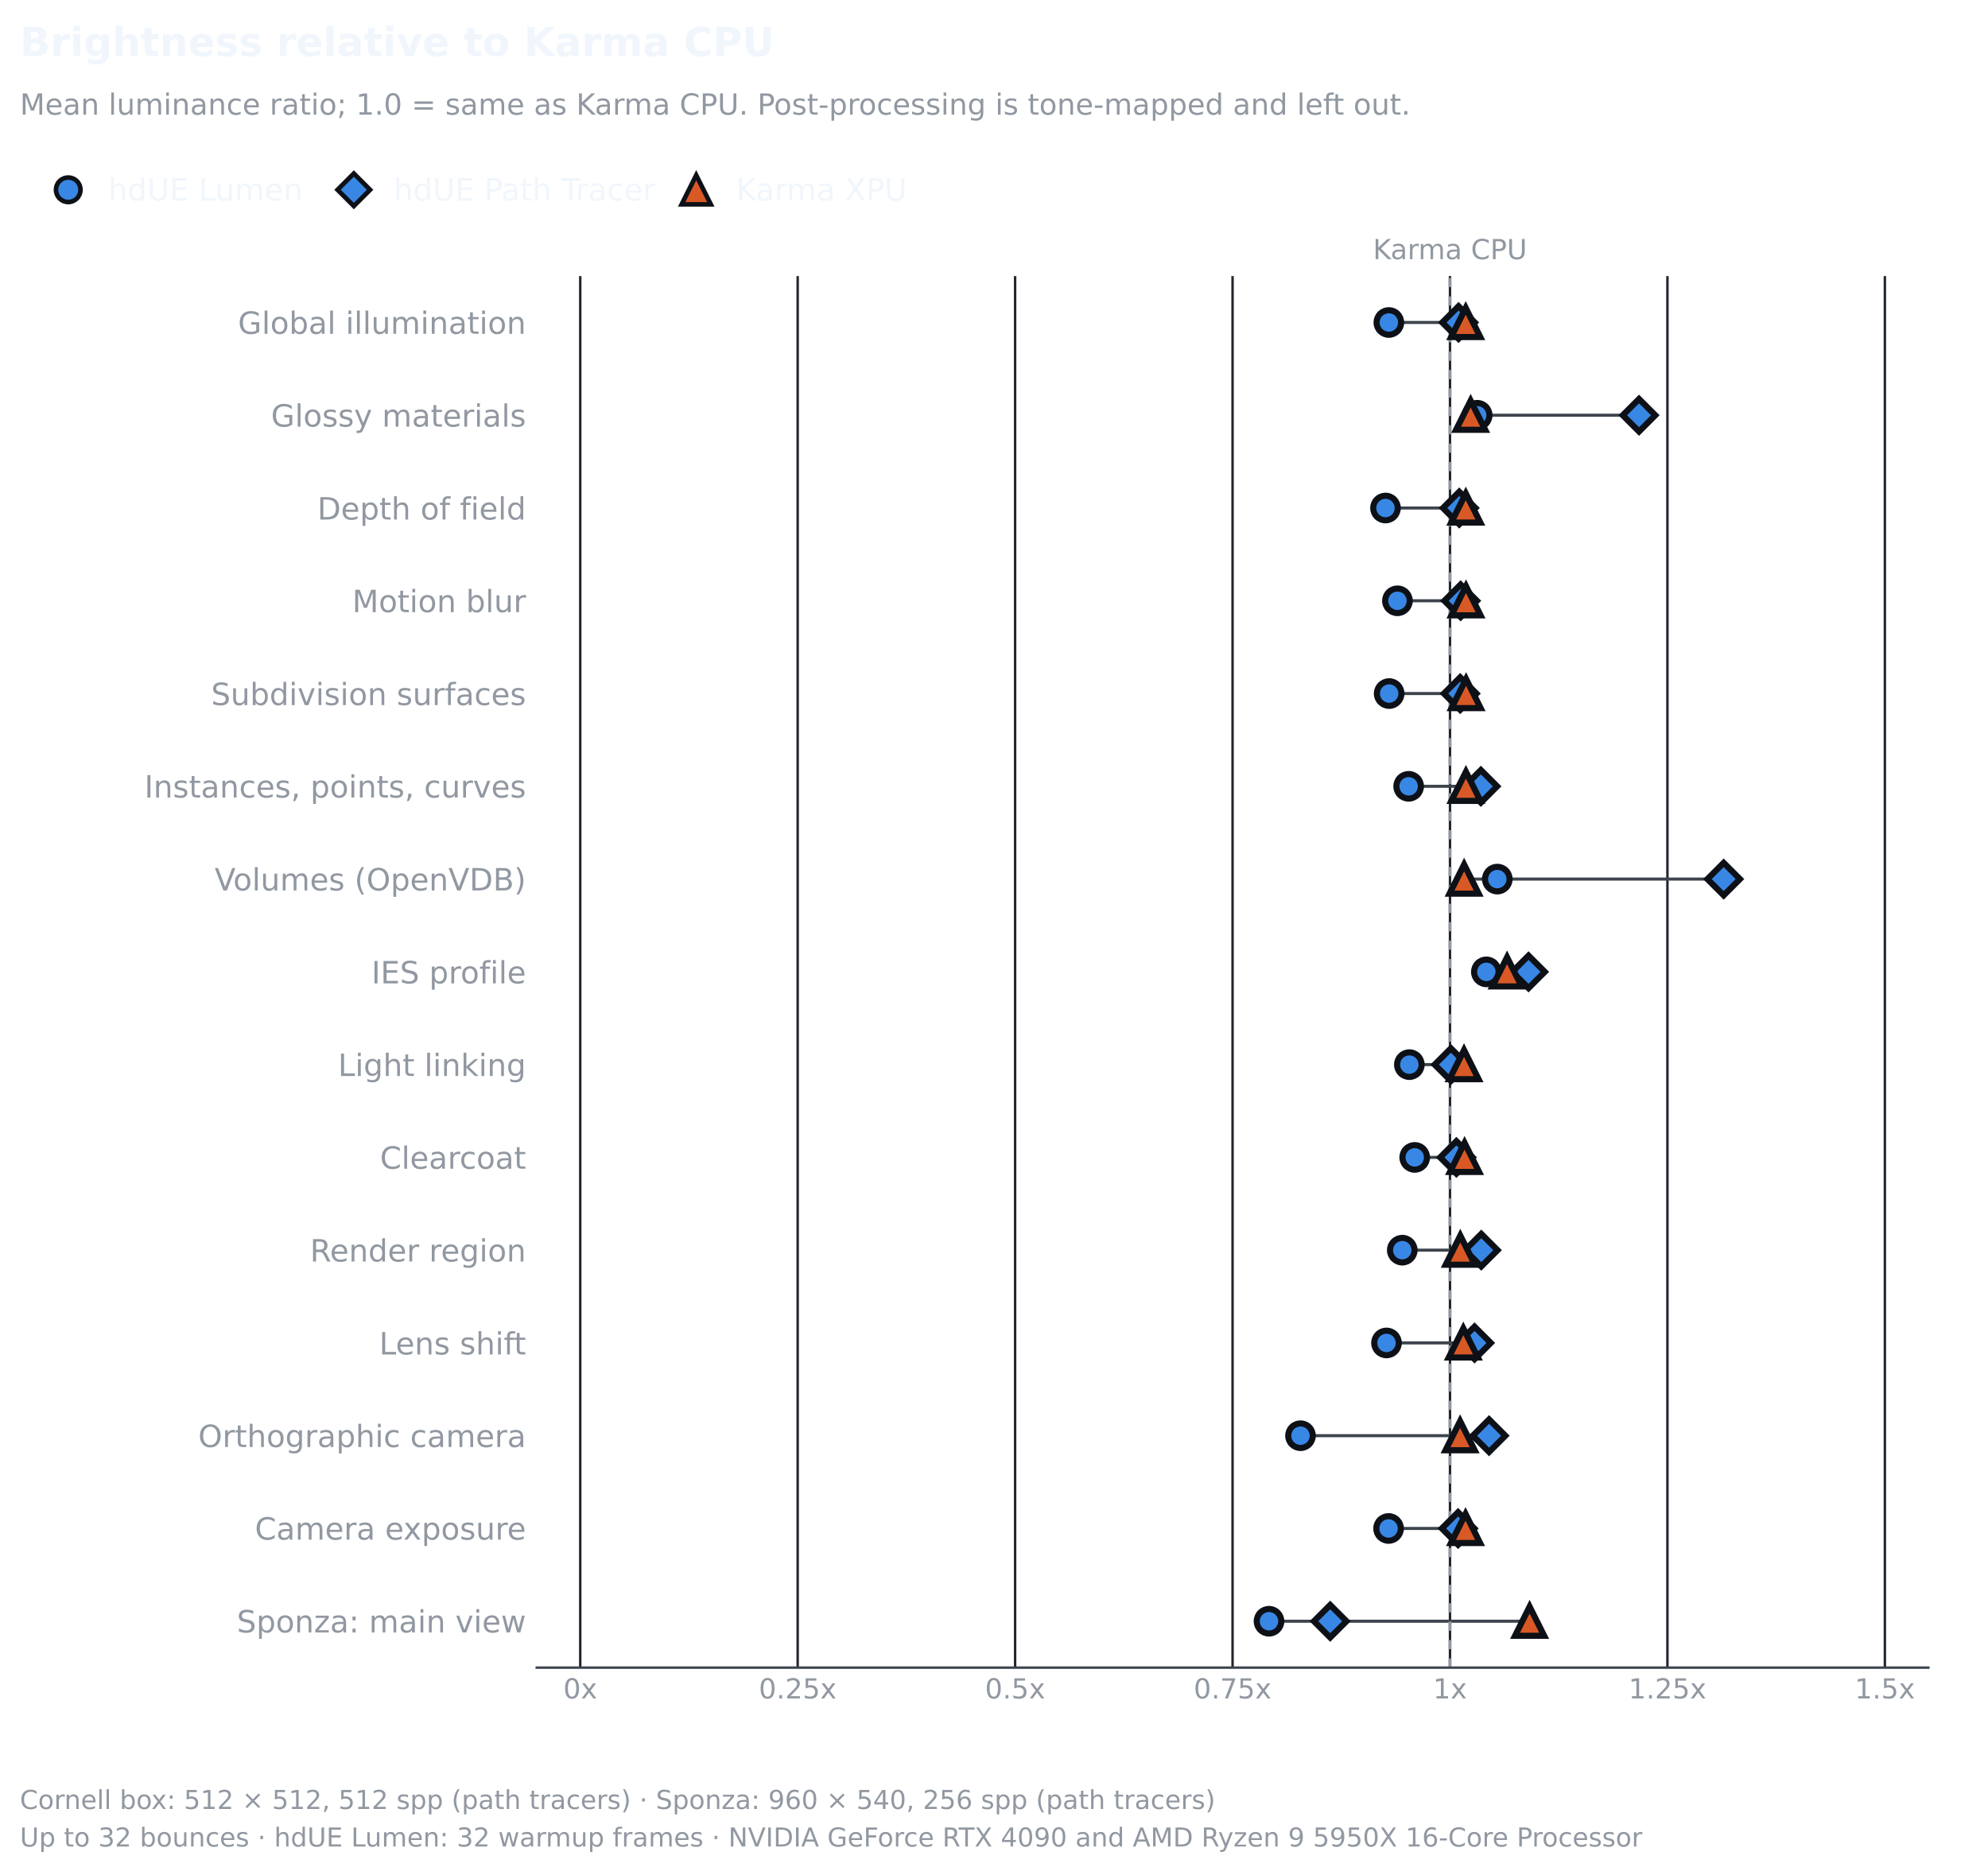
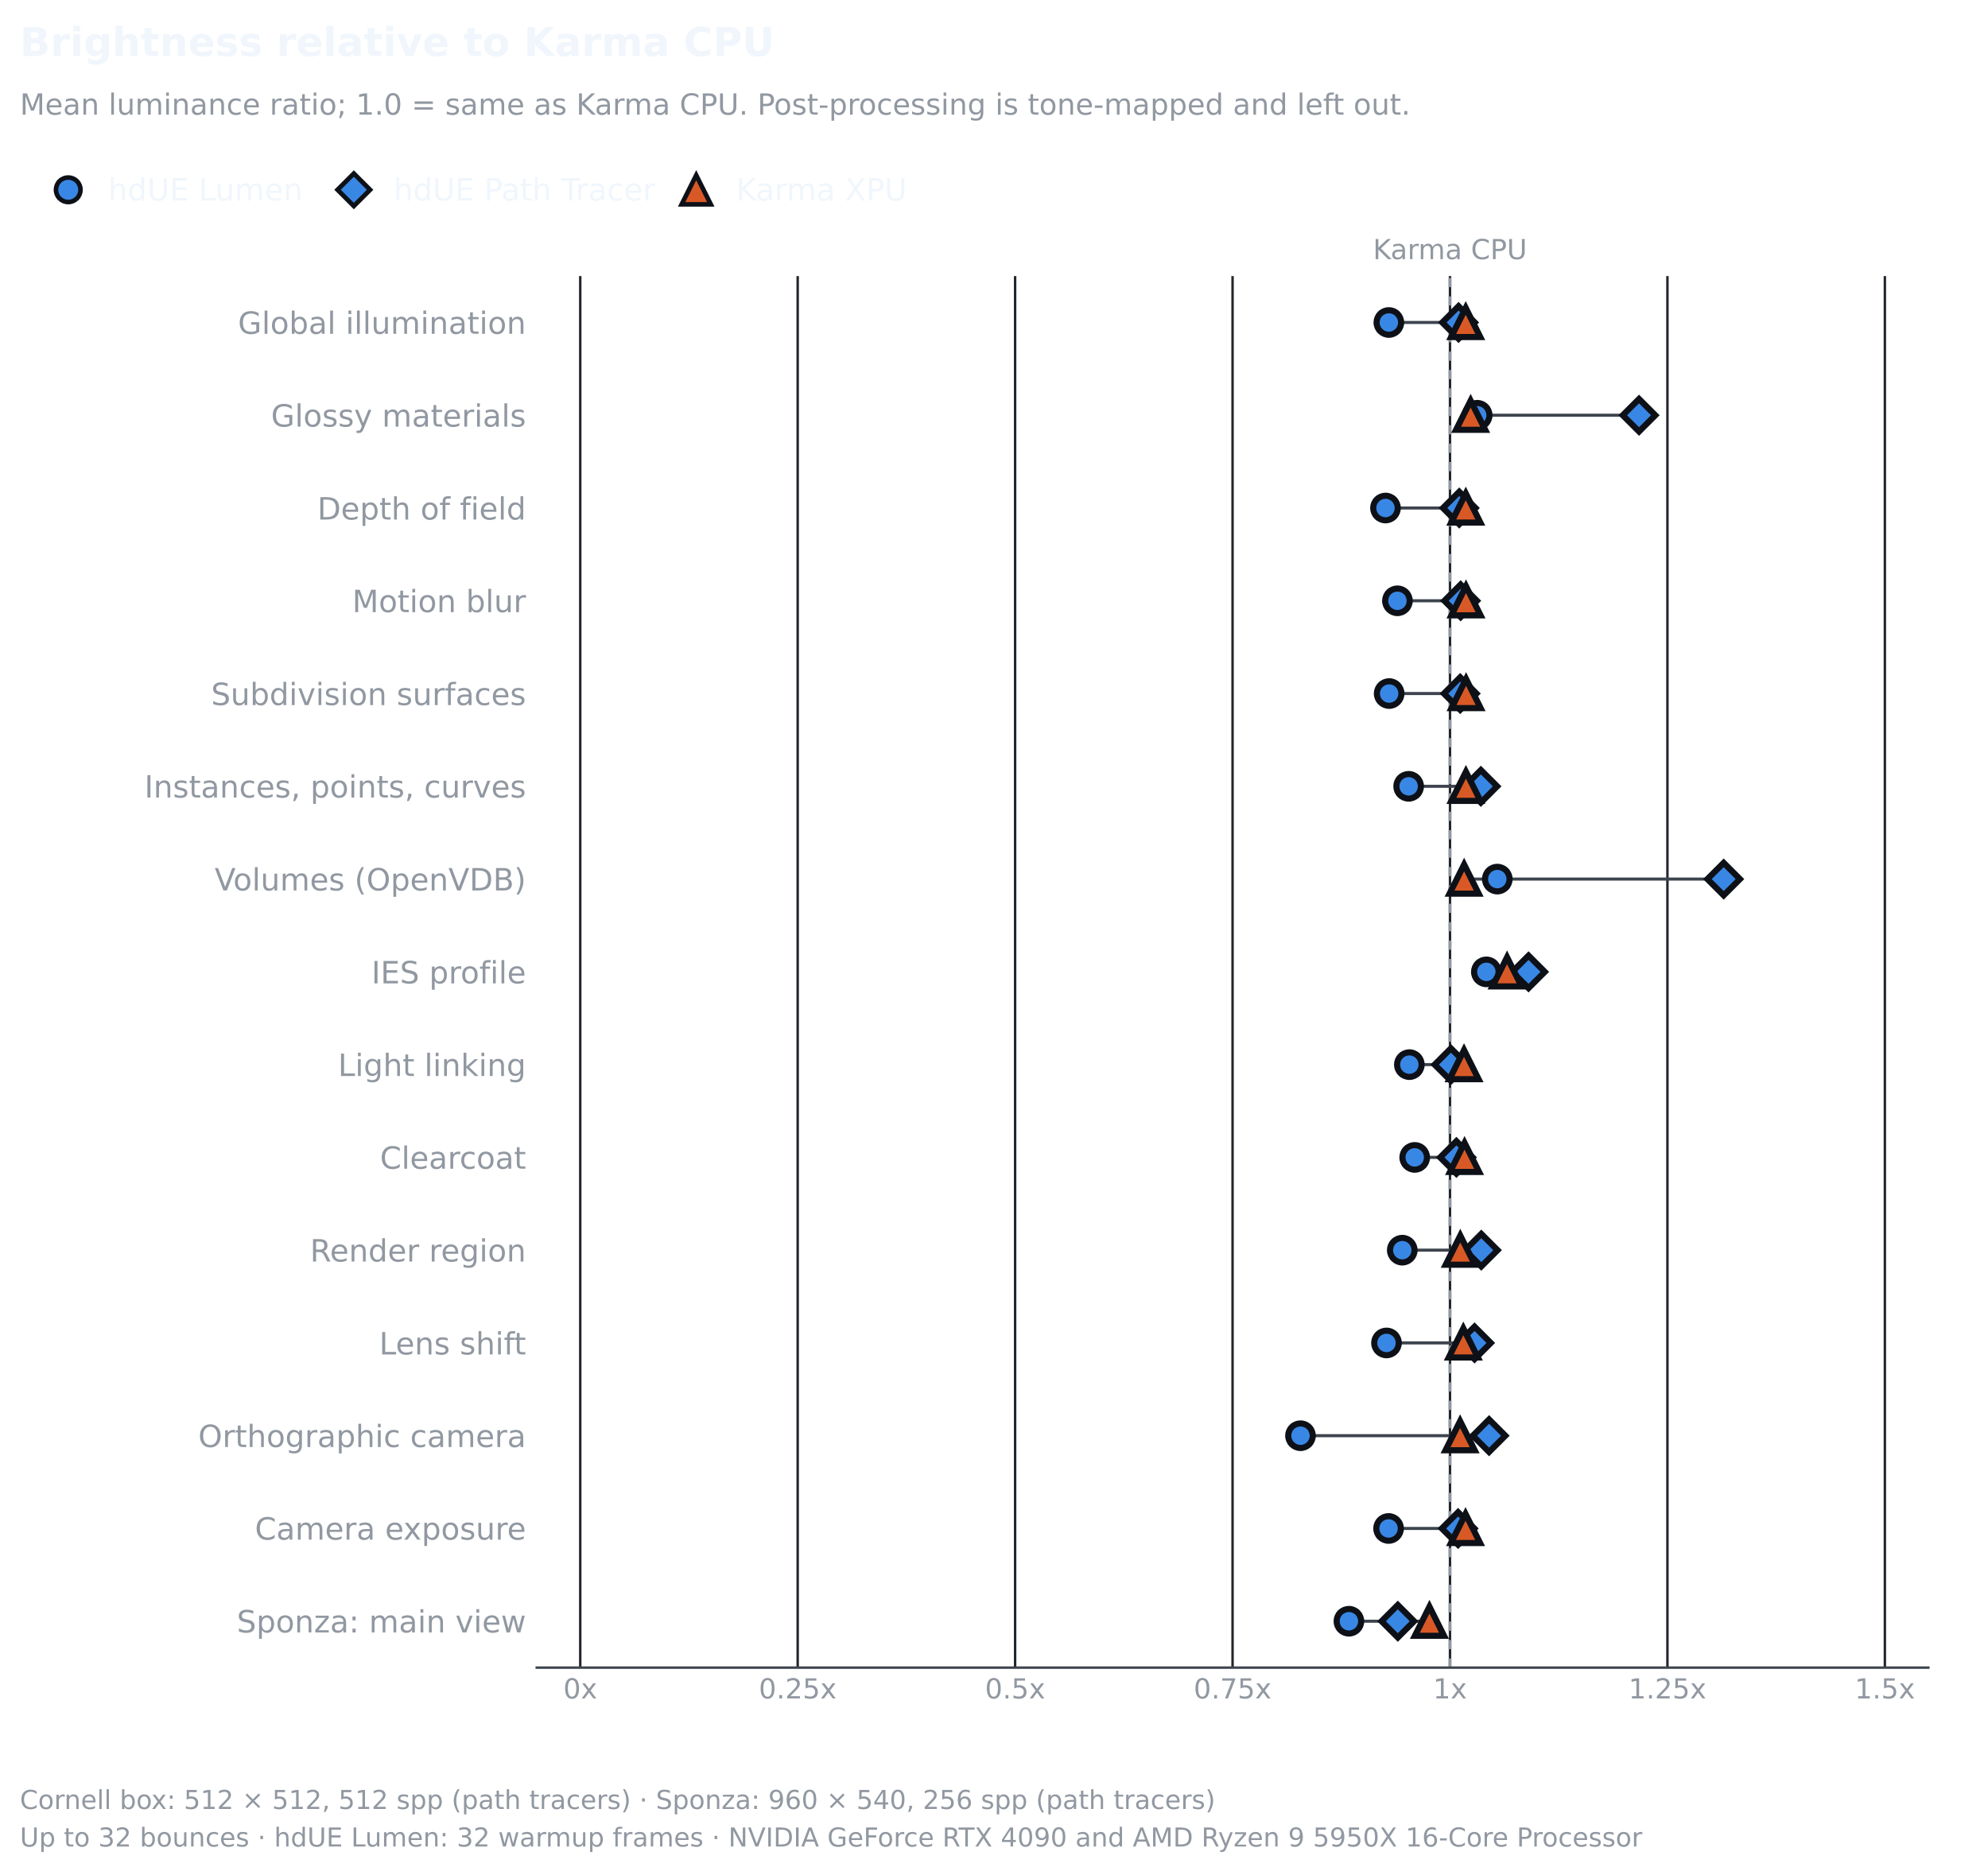
<svg xmlns="http://www.w3.org/2000/svg" xmlns:xlink="http://www.w3.org/1999/xlink" width="648pt" height="609.84pt" viewBox="0 0 648 609.84" version="1.1">
  <defs>
    <style type="text/css">*{stroke-linejoin: round; stroke-linecap: butt}</style>
  </defs>
  <g id="figure_1">
    <g id="patch_1">
      <path d="M 0 609.84  L 648 609.84  L 648 0  L 0 0  L 0 609.84  z " style="fill: none; opacity: 0" />
    </g>
    <g id="axes_1">
      <g id="patch_2">
        <path d="M 174.96 543.6  L 628.56 543.6  L 628.56 90  L 174.96 90  L 174.96 543.6  z " style="fill: none" />
      </g>
      <g id="matplotlib.axis_1">
        <g id="xtick_1">
          <g id="line2d_1">
-             <path d="M 189.135 543.6  L 189.135 90  " clip-path="url(#p8d4dd7ebe2)" style="fill: none; stroke: #21262d; stroke-width: 0.8; stroke-linecap: square" />
+             <path d="M 189.135 543.6  L 189.135 90  " clip-path="url(#p8a2801bea0)" style="fill: none; stroke: #21262d; stroke-width: 0.8; stroke-linecap: square" />
          </g>
          <g id="line2d_2" />
          <g id="text_1">
            <text style="font-size: 9px; font-family: 'Segoe UI', 'DejaVu Sans'; text-anchor: middle; fill: #9198a1" x="189.135" y="553.652" transform="rotate(-0 189.135 553.6522)">0x</text>
          </g>
        </g>
        <g id="xtick_2">
          <g id="line2d_3">
-             <path d="M 260.01 543.6  L 260.01 90  " clip-path="url(#p8d4dd7ebe2)" style="fill: none; stroke: #21262d; stroke-width: 0.8; stroke-linecap: square" />
+             <path d="M 260.01 543.6  L 260.01 90  " clip-path="url(#p8a2801bea0)" style="fill: none; stroke: #21262d; stroke-width: 0.8; stroke-linecap: square" />
          </g>
          <g id="line2d_4" />
          <g id="text_2">
            <text style="font-size: 9px; font-family: 'Segoe UI', 'DejaVu Sans'; text-anchor: middle; fill: #9198a1" x="260.01" y="553.652" transform="rotate(-0 260.01 553.6522)">0.25x</text>
          </g>
        </g>
        <g id="xtick_3">
          <g id="line2d_5">
-             <path d="M 330.885 543.6  L 330.885 90  " clip-path="url(#p8d4dd7ebe2)" style="fill: none; stroke: #21262d; stroke-width: 0.8; stroke-linecap: square" />
+             <path d="M 330.885 543.6  L 330.885 90  " clip-path="url(#p8a2801bea0)" style="fill: none; stroke: #21262d; stroke-width: 0.8; stroke-linecap: square" />
          </g>
          <g id="line2d_6" />
          <g id="text_3">
            <text style="font-size: 9px; font-family: 'Segoe UI', 'DejaVu Sans'; text-anchor: middle; fill: #9198a1" x="330.885" y="553.652" transform="rotate(-0 330.885 553.6522)">0.5x</text>
          </g>
        </g>
        <g id="xtick_4">
          <g id="line2d_7">
-             <path d="M 401.76 543.6  L 401.76 90  " clip-path="url(#p8d4dd7ebe2)" style="fill: none; stroke: #21262d; stroke-width: 0.8; stroke-linecap: square" />
+             <path d="M 401.76 543.6  L 401.76 90  " clip-path="url(#p8a2801bea0)" style="fill: none; stroke: #21262d; stroke-width: 0.8; stroke-linecap: square" />
          </g>
          <g id="line2d_8" />
          <g id="text_4">
            <text style="font-size: 9px; font-family: 'Segoe UI', 'DejaVu Sans'; text-anchor: middle; fill: #9198a1" x="401.76" y="553.652" transform="rotate(-0 401.76 553.6522)">0.75x</text>
          </g>
        </g>
        <g id="xtick_5">
          <g id="line2d_9">
-             <path d="M 472.635 543.6  L 472.635 90  " clip-path="url(#p8d4dd7ebe2)" style="fill: none; stroke: #21262d; stroke-width: 0.8; stroke-linecap: square" />
+             <path d="M 472.635 543.6  L 472.635 90  " clip-path="url(#p8a2801bea0)" style="fill: none; stroke: #21262d; stroke-width: 0.8; stroke-linecap: square" />
          </g>
          <g id="line2d_10" />
          <g id="text_5">
            <text style="font-size: 9px; font-family: 'Segoe UI', 'DejaVu Sans'; text-anchor: middle; fill: #9198a1" x="472.635" y="553.652" transform="rotate(-0 472.635 553.6522)">1x</text>
          </g>
        </g>
        <g id="xtick_6">
          <g id="line2d_11">
-             <path d="M 543.51 543.6  L 543.51 90  " clip-path="url(#p8d4dd7ebe2)" style="fill: none; stroke: #21262d; stroke-width: 0.8; stroke-linecap: square" />
+             <path d="M 543.51 543.6  L 543.51 90  " clip-path="url(#p8a2801bea0)" style="fill: none; stroke: #21262d; stroke-width: 0.8; stroke-linecap: square" />
          </g>
          <g id="line2d_12" />
          <g id="text_6">
            <text style="font-size: 9px; font-family: 'Segoe UI', 'DejaVu Sans'; text-anchor: middle; fill: #9198a1" x="543.51" y="553.652" transform="rotate(-0 543.51 553.6522)">1.25x</text>
          </g>
        </g>
        <g id="xtick_7">
          <g id="line2d_13">
-             <path d="M 614.385 543.6  L 614.385 90  " clip-path="url(#p8d4dd7ebe2)" style="fill: none; stroke: #21262d; stroke-width: 0.8; stroke-linecap: square" />
+             <path d="M 614.385 543.6  L 614.385 90  " clip-path="url(#p8a2801bea0)" style="fill: none; stroke: #21262d; stroke-width: 0.8; stroke-linecap: square" />
          </g>
          <g id="line2d_14" />
          <g id="text_7">
            <text style="font-size: 9px; font-family: 'Segoe UI', 'DejaVu Sans'; text-anchor: middle; fill: #9198a1" x="614.385" y="553.652" transform="rotate(-0 614.385 553.6522)">1.5x</text>
          </g>
        </g>
      </g>
      <g id="matplotlib.axis_2">
        <g id="ytick_1">
          <g id="line2d_15" />
          <g id="text_8">
            <text style="font-size: 10px; font-family: 'Segoe UI', 'DejaVu Sans'; text-anchor: end; fill: #9198a1" x="171.46" y="108.822" transform="rotate(-0 171.46 108.8216)">Global illumination</text>
          </g>
        </g>
        <g id="ytick_2">
          <g id="line2d_16" />
          <g id="text_9">
            <text style="font-size: 10px; font-family: 'Segoe UI', 'DejaVu Sans'; text-anchor: end; fill: #9198a1" x="171.46" y="139.062" transform="rotate(-0 171.46 139.0616)">Glossy materials</text>
          </g>
        </g>
        <g id="ytick_3">
          <g id="line2d_17" />
          <g id="text_10">
            <text style="font-size: 10px; font-family: 'Segoe UI', 'DejaVu Sans'; text-anchor: end; fill: #9198a1" x="171.46" y="169.355" transform="rotate(-0 171.46 169.3547)">Depth of field</text>
          </g>
        </g>
        <g id="ytick_4">
          <g id="line2d_18" />
          <g id="text_11">
            <text style="font-size: 10px; font-family: 'Segoe UI', 'DejaVu Sans'; text-anchor: end; fill: #9198a1" x="171.46" y="199.542" transform="rotate(-0 171.46 199.5416)">Motion blur</text>
          </g>
        </g>
        <g id="ytick_5">
          <g id="line2d_19" />
          <g id="text_12">
            <text style="font-size: 10px; font-family: 'Segoe UI', 'DejaVu Sans'; text-anchor: end; fill: #9198a1" x="171.46" y="229.835" transform="rotate(-0 171.46 229.8347)">Subdivision surfaces</text>
          </g>
        </g>
        <g id="ytick_6">
          <g id="line2d_20" />
          <g id="text_13">
            <text style="font-size: 10px; font-family: 'Segoe UI', 'DejaVu Sans'; text-anchor: end; fill: #9198a1" x="171.46" y="259.975" transform="rotate(-0 171.46 259.9747)">Instances, points, curves</text>
          </g>
        </g>
        <g id="ytick_7">
          <g id="line2d_21" />
          <g id="text_14">
            <text style="font-size: 10px; font-family: 'Segoe UI', 'DejaVu Sans'; text-anchor: end; fill: #9198a1" x="171.46" y="290.262" transform="rotate(-0 171.46 290.2616)">Volumes (OpenVDB)</text>
          </g>
        </g>
        <g id="ytick_8">
          <g id="line2d_22" />
          <g id="text_15">
            <text style="font-size: 10px; font-family: 'Segoe UI', 'DejaVu Sans'; text-anchor: end; fill: #9198a1" x="171.46" y="320.555" transform="rotate(-0 171.46 320.5547)">IES profile</text>
          </g>
        </g>
        <g id="ytick_9">
          <g id="line2d_23" />
          <g id="text_16">
            <text style="font-size: 10px; font-family: 'Segoe UI', 'DejaVu Sans'; text-anchor: end; fill: #9198a1" x="171.46" y="350.742" transform="rotate(-0 171.46 350.7416)">Light linking</text>
          </g>
        </g>
        <g id="ytick_10">
          <g id="line2d_24" />
          <g id="text_17">
            <text style="font-size: 10px; font-family: 'Segoe UI', 'DejaVu Sans'; text-anchor: end; fill: #9198a1" x="171.46" y="380.982" transform="rotate(-0 171.46 380.9816)">Clearcoat</text>
          </g>
        </g>
        <g id="ytick_11">
          <g id="line2d_25" />
          <g id="text_18">
            <text style="font-size: 10px; font-family: 'Segoe UI', 'DejaVu Sans'; text-anchor: end; fill: #9198a1" x="171.46" y="411.222" transform="rotate(-0 171.46 411.2216)">Render region</text>
          </g>
        </g>
        <g id="ytick_12">
          <g id="line2d_26" />
          <g id="text_19">
            <text style="font-size: 10px; font-family: 'Segoe UI', 'DejaVu Sans'; text-anchor: end; fill: #9198a1" x="171.46" y="441.515" transform="rotate(-0 171.46 441.5147)">Lens shift</text>
          </g>
        </g>
        <g id="ytick_13">
          <g id="line2d_27" />
          <g id="text_20">
            <text style="font-size: 10px; font-family: 'Segoe UI', 'DejaVu Sans'; text-anchor: end; fill: #9198a1" x="171.46" y="471.702" transform="rotate(-0 171.46 471.7016)">Orthographic camera</text>
          </g>
        </g>
        <g id="ytick_14">
          <g id="line2d_28" />
          <g id="text_21">
            <text style="font-size: 10px; font-family: 'Segoe UI', 'DejaVu Sans'; text-anchor: end; fill: #9198a1" x="171.46" y="501.88" transform="rotate(-0 171.46 501.8801)">Camera exposure</text>
          </g>
        </g>
        <g id="ytick_15">
          <g id="line2d_29" />
          <g id="text_22">
            <text style="font-size: 10px; font-family: 'Segoe UI', 'DejaVu Sans'; text-anchor: end; fill: #9198a1" x="171.46" y="532.135" transform="rotate(-0 171.46 532.1347)">Sponza: main view</text>
          </g>
        </g>
      </g>
      <g id="line2d_30">
-         <path d="M 452.704 105.12  L 477.759 105.12  " clip-path="url(#p8d4dd7ebe2)" style="fill: none; stroke: #3d444d; stroke-linecap: square" />
+         <path d="M 452.704 105.12  L 477.759 105.12  " clip-path="url(#p8a2801bea0)" style="fill: none; stroke: #3d444d; stroke-linecap: square" />
      </g>
      <g id="line2d_31">
-         <path d="M 479.362 135.36  L 534.248 135.36  " clip-path="url(#p8d4dd7ebe2)" style="fill: none; stroke: #3d444d; stroke-linecap: square" />
+         <path d="M 479.362 135.36  L 534.248 135.36  " clip-path="url(#p8a2801bea0)" style="fill: none; stroke: #3d444d; stroke-linecap: square" />
      </g>
      <g id="line2d_32">
-         <path d="M 451.607 165.6  L 477.783 165.6  " clip-path="url(#p8d4dd7ebe2)" style="fill: none; stroke: #3d444d; stroke-linecap: square" />
+         <path d="M 451.607 165.6  L 477.783 165.6  " clip-path="url(#p8a2801bea0)" style="fill: none; stroke: #3d444d; stroke-linecap: square" />
      </g>
      <g id="line2d_33">
-         <path d="M 455.499 195.84  L 477.847 195.84  " clip-path="url(#p8d4dd7ebe2)" style="fill: none; stroke: #3d444d; stroke-linecap: square" />
+         <path d="M 455.499 195.84  L 477.847 195.84  " clip-path="url(#p8a2801bea0)" style="fill: none; stroke: #3d444d; stroke-linecap: square" />
      </g>
      <g id="line2d_34">
-         <path d="M 452.802 226.08  L 477.873 226.08  " clip-path="url(#p8d4dd7ebe2)" style="fill: none; stroke: #3d444d; stroke-linecap: square" />
+         <path d="M 452.802 226.08  L 477.873 226.08  " clip-path="url(#p8a2801bea0)" style="fill: none; stroke: #3d444d; stroke-linecap: square" />
      </g>
      <g id="line2d_35">
-         <path d="M 459.153 256.32  L 482.698 256.32  " clip-path="url(#p8d4dd7ebe2)" style="fill: none; stroke: #3d444d; stroke-linecap: square" />
+         <path d="M 459.153 256.32  L 482.698 256.32  " clip-path="url(#p8a2801bea0)" style="fill: none; stroke: #3d444d; stroke-linecap: square" />
      </g>
      <g id="line2d_36">
-         <path d="M 477.238 286.56  L 561.839 286.56  " clip-path="url(#p8d4dd7ebe2)" style="fill: none; stroke: #3d444d; stroke-linecap: square" />
+         <path d="M 477.238 286.56  L 561.839 286.56  " clip-path="url(#p8a2801bea0)" style="fill: none; stroke: #3d444d; stroke-linecap: square" />
      </g>
      <g id="line2d_37">
-         <path d="M 484.484 316.8  L 498.233 316.8  " clip-path="url(#p8d4dd7ebe2)" style="fill: none; stroke: #3d444d; stroke-linecap: square" />
+         <path d="M 484.484 316.8  L 498.233 316.8  " clip-path="url(#p8a2801bea0)" style="fill: none; stroke: #3d444d; stroke-linecap: square" />
      </g>
      <g id="line2d_38">
-         <path d="M 459.382 347.04  L 477.207 347.04  " clip-path="url(#p8d4dd7ebe2)" style="fill: none; stroke: #3d444d; stroke-linecap: square" />
+         <path d="M 459.382 347.04  L 477.207 347.04  " clip-path="url(#p8a2801bea0)" style="fill: none; stroke: #3d444d; stroke-linecap: square" />
      </g>
      <g id="line2d_39">
-         <path d="M 461.131 377.28  L 477.378 377.28  " clip-path="url(#p8d4dd7ebe2)" style="fill: none; stroke: #3d444d; stroke-linecap: square" />
+         <path d="M 461.131 377.28  L 477.378 377.28  " clip-path="url(#p8a2801bea0)" style="fill: none; stroke: #3d444d; stroke-linecap: square" />
      </g>
      <g id="line2d_40">
-         <path d="M 457.079 407.52  L 482.833 407.52  " clip-path="url(#p8d4dd7ebe2)" style="fill: none; stroke: #3d444d; stroke-linecap: square" />
+         <path d="M 457.079 407.52  L 482.833 407.52  " clip-path="url(#p8a2801bea0)" style="fill: none; stroke: #3d444d; stroke-linecap: square" />
      </g>
      <g id="line2d_41">
-         <path d="M 451.933 437.76  L 480.629 437.76  " clip-path="url(#p8d4dd7ebe2)" style="fill: none; stroke: #3d444d; stroke-linecap: square" />
+         <path d="M 451.933 437.76  L 480.629 437.76  " clip-path="url(#p8a2801bea0)" style="fill: none; stroke: #3d444d; stroke-linecap: square" />
      </g>
      <g id="line2d_42">
-         <path d="M 423.902 468  L 485.372 468  " clip-path="url(#p8d4dd7ebe2)" style="fill: none; stroke: #3d444d; stroke-linecap: square" />
+         <path d="M 423.902 468  L 485.372 468  " clip-path="url(#p8a2801bea0)" style="fill: none; stroke: #3d444d; stroke-linecap: square" />
      </g>
      <g id="line2d_43">
-         <path d="M 452.61 498.24  L 477.702 498.24  " clip-path="url(#p8d4dd7ebe2)" style="fill: none; stroke: #3d444d; stroke-linecap: square" />
+         <path d="M 452.61 498.24  L 477.702 498.24  " clip-path="url(#p8a2801bea0)" style="fill: none; stroke: #3d444d; stroke-linecap: square" />
      </g>
      <g id="line2d_44">
-         <path d="M 413.634 528.48  L 498.584 528.48  " clip-path="url(#p8d4dd7ebe2)" style="fill: none; stroke: #3d444d; stroke-linecap: square" />
+         <path d="M 439.684 528.48  L 465.937 528.48  " clip-path="url(#p8a2801bea0)" style="fill: none; stroke: #3d444d; stroke-linecap: square" />
      </g>
      <g id="line2d_45">
-         <path d="M 472.635 543.6  L 472.635 90  " clip-path="url(#p8d4dd7ebe2)" style="fill: none; stroke-dasharray: 3,3; stroke-dashoffset: 0; stroke: #9198a1" />
+         <path d="M 472.635 543.6  L 472.635 90  " clip-path="url(#p8a2801bea0)" style="fill: none; stroke-dasharray: 3,3; stroke-dashoffset: 0; stroke: #9198a1" />
      </g>
      <g id="patch_3">
        <path d="M 174.96 543.6  L 628.56 543.6  " style="fill: none; stroke: #3d444d; stroke-width: 0.8; stroke-linejoin: miter; stroke-linecap: square" />
      </g>
      <g id="text_23">
        <text style="font-size: 9px; font-family: 'Segoe UI', 'DejaVu Sans'; text-anchor: middle; fill: #9198a1" x="472.635" y="84.477" transform="rotate(-0 472.635 84.47716)">Karma CPU</text>
      </g>
      <g id="line2d_46">
        <defs>
-           <path id="mf8594d8f35" d="M 0 4  C 1.061 4 2.078 3.579 2.828 2.828  C 3.579 2.078 4 1.061 4 0  C 4 -1.061 3.579 -2.078 2.828 -2.828  C 2.078 -3.579 1.061 -4 0 -4  C -1.061 -4 -2.078 -3.579 -2.828 -2.828  C -3.579 -2.078 -4 -1.061 -4 0  C -4 1.061 -3.579 2.078 -2.828 2.828  C -2.078 3.579 -1.061 4 0 4  z " style="stroke: #0d1117; stroke-width: 2" />
+           <path id="m6b495558dd" d="M 0 4  C 1.061 4 2.078 3.579 2.828 2.828  C 3.579 2.078 4 1.061 4 0  C 4 -1.061 3.579 -2.078 2.828 -2.828  C 2.078 -3.579 1.061 -4 0 -4  C -1.061 -4 -2.078 -3.579 -2.828 -2.828  C -3.579 -2.078 -4 -1.061 -4 0  C -4 1.061 -3.579 2.078 -2.828 2.828  C -2.078 3.579 -1.061 4 0 4  z " style="stroke: #0d1117; stroke-width: 2" />
        </defs>
-         <g clip-path="url(#p8d4dd7ebe2)">
-           <use xlink:href="#mf8594d8f35" x="452.704" y="105.12" style="fill: #3987e5; stroke: #0d1117; stroke-width: 2" />
+         <g clip-path="url(#p8a2801bea0)">
+           <use xlink:href="#m6b495558dd" x="452.704" y="105.12" style="fill: #3987e5; stroke: #0d1117; stroke-width: 2" />
        </g>
      </g>
      <g id="line2d_47">
        <defs>
-           <path id="me2f8eddabb" d="M 0 5.303  L 5.303 0  L 0 -5.303  L -5.303 0  z " style="stroke: #0d1117; stroke-width: 2; stroke-linejoin: miter" />
+           <path id="m66918522cd" d="M 0 5.303  L 5.303 0  L 0 -5.303  L -5.303 0  z " style="stroke: #0d1117; stroke-width: 2; stroke-linejoin: miter" />
        </defs>
-         <g clip-path="url(#p8d4dd7ebe2)">
-           <use xlink:href="#me2f8eddabb" x="475.421" y="105.12" style="fill: #3987e5; stroke: #0d1117; stroke-width: 2; stroke-linejoin: miter" />
+         <g clip-path="url(#p8a2801bea0)">
+           <use xlink:href="#m66918522cd" x="475.421" y="105.12" style="fill: #3987e5; stroke: #0d1117; stroke-width: 2; stroke-linejoin: miter" />
        </g>
      </g>
      <g id="line2d_48">
        <defs>
-           <path id="mbfb8975447" d="M 0 -4.75  L -4.75 4.75  L 4.75 4.75  z " style="stroke: #0d1117; stroke-width: 2; stroke-linejoin: miter" />
+           <path id="m544e2bcb84" d="M 0 -4.75  L -4.75 4.75  L 4.75 4.75  z " style="stroke: #0d1117; stroke-width: 2; stroke-linejoin: miter" />
        </defs>
-         <g clip-path="url(#p8d4dd7ebe2)">
-           <use xlink:href="#mbfb8975447" x="477.759" y="105.12" style="fill: #d95926; stroke: #0d1117; stroke-width: 2; stroke-linejoin: miter" />
+         <g clip-path="url(#p8a2801bea0)">
+           <use xlink:href="#m544e2bcb84" x="477.759" y="105.12" style="fill: #d95926; stroke: #0d1117; stroke-width: 2; stroke-linejoin: miter" />
        </g>
      </g>
      <g id="line2d_49">
-         <g clip-path="url(#p8d4dd7ebe2)">
-           <use xlink:href="#mf8594d8f35" x="481.496" y="135.36" style="fill: #3987e5; stroke: #0d1117; stroke-width: 2" />
+         <g clip-path="url(#p8a2801bea0)">
+           <use xlink:href="#m6b495558dd" x="481.496" y="135.36" style="fill: #3987e5; stroke: #0d1117; stroke-width: 2" />
        </g>
      </g>
      <g id="line2d_50">
-         <g clip-path="url(#p8d4dd7ebe2)">
-           <use xlink:href="#me2f8eddabb" x="534.248" y="135.36" style="fill: #3987e5; stroke: #0d1117; stroke-width: 2; stroke-linejoin: miter" />
+         <g clip-path="url(#p8a2801bea0)">
+           <use xlink:href="#m66918522cd" x="534.248" y="135.36" style="fill: #3987e5; stroke: #0d1117; stroke-width: 2; stroke-linejoin: miter" />
        </g>
      </g>
      <g id="line2d_51">
-         <g clip-path="url(#p8d4dd7ebe2)">
-           <use xlink:href="#mbfb8975447" x="479.362" y="135.36" style="fill: #d95926; stroke: #0d1117; stroke-width: 2; stroke-linejoin: miter" />
+         <g clip-path="url(#p8a2801bea0)">
+           <use xlink:href="#m544e2bcb84" x="479.362" y="135.36" style="fill: #d95926; stroke: #0d1117; stroke-width: 2; stroke-linejoin: miter" />
        </g>
      </g>
      <g id="line2d_52">
-         <g clip-path="url(#p8d4dd7ebe2)">
-           <use xlink:href="#mf8594d8f35" x="451.607" y="165.6" style="fill: #3987e5; stroke: #0d1117; stroke-width: 2" />
+         <g clip-path="url(#p8a2801bea0)">
+           <use xlink:href="#m6b495558dd" x="451.607" y="165.6" style="fill: #3987e5; stroke: #0d1117; stroke-width: 2" />
        </g>
      </g>
      <g id="line2d_53">
-         <g clip-path="url(#p8d4dd7ebe2)">
-           <use xlink:href="#me2f8eddabb" x="475.645" y="165.6" style="fill: #3987e5; stroke: #0d1117; stroke-width: 2; stroke-linejoin: miter" />
+         <g clip-path="url(#p8a2801bea0)">
+           <use xlink:href="#m66918522cd" x="475.645" y="165.6" style="fill: #3987e5; stroke: #0d1117; stroke-width: 2; stroke-linejoin: miter" />
        </g>
      </g>
      <g id="line2d_54">
-         <g clip-path="url(#p8d4dd7ebe2)">
-           <use xlink:href="#mbfb8975447" x="477.783" y="165.6" style="fill: #d95926; stroke: #0d1117; stroke-width: 2; stroke-linejoin: miter" />
+         <g clip-path="url(#p8a2801bea0)">
+           <use xlink:href="#m544e2bcb84" x="477.783" y="165.6" style="fill: #d95926; stroke: #0d1117; stroke-width: 2; stroke-linejoin: miter" />
        </g>
      </g>
      <g id="line2d_55">
-         <g clip-path="url(#p8d4dd7ebe2)">
-           <use xlink:href="#mf8594d8f35" x="455.499" y="195.84" style="fill: #3987e5; stroke: #0d1117; stroke-width: 2" />
+         <g clip-path="url(#p8a2801bea0)">
+           <use xlink:href="#m6b495558dd" x="455.499" y="195.84" style="fill: #3987e5; stroke: #0d1117; stroke-width: 2" />
        </g>
      </g>
      <g id="line2d_56">
-         <g clip-path="url(#p8d4dd7ebe2)">
-           <use xlink:href="#me2f8eddabb" x="476.104" y="195.84" style="fill: #3987e5; stroke: #0d1117; stroke-width: 2; stroke-linejoin: miter" />
+         <g clip-path="url(#p8a2801bea0)">
+           <use xlink:href="#m66918522cd" x="476.104" y="195.84" style="fill: #3987e5; stroke: #0d1117; stroke-width: 2; stroke-linejoin: miter" />
        </g>
      </g>
      <g id="line2d_57">
-         <g clip-path="url(#p8d4dd7ebe2)">
-           <use xlink:href="#mbfb8975447" x="477.847" y="195.84" style="fill: #d95926; stroke: #0d1117; stroke-width: 2; stroke-linejoin: miter" />
+         <g clip-path="url(#p8a2801bea0)">
+           <use xlink:href="#m544e2bcb84" x="477.847" y="195.84" style="fill: #d95926; stroke: #0d1117; stroke-width: 2; stroke-linejoin: miter" />
        </g>
      </g>
      <g id="line2d_58">
-         <g clip-path="url(#p8d4dd7ebe2)">
-           <use xlink:href="#mf8594d8f35" x="452.802" y="226.08" style="fill: #3987e5; stroke: #0d1117; stroke-width: 2" />
+         <g clip-path="url(#p8a2801bea0)">
+           <use xlink:href="#m6b495558dd" x="452.802" y="226.08" style="fill: #3987e5; stroke: #0d1117; stroke-width: 2" />
        </g>
      </g>
      <g id="line2d_59">
-         <g clip-path="url(#p8d4dd7ebe2)">
-           <use xlink:href="#me2f8eddabb" x="475.957" y="226.08" style="fill: #3987e5; stroke: #0d1117; stroke-width: 2; stroke-linejoin: miter" />
+         <g clip-path="url(#p8a2801bea0)">
+           <use xlink:href="#m66918522cd" x="475.957" y="226.08" style="fill: #3987e5; stroke: #0d1117; stroke-width: 2; stroke-linejoin: miter" />
        </g>
      </g>
      <g id="line2d_60">
-         <g clip-path="url(#p8d4dd7ebe2)">
-           <use xlink:href="#mbfb8975447" x="477.873" y="226.08" style="fill: #d95926; stroke: #0d1117; stroke-width: 2; stroke-linejoin: miter" />
+         <g clip-path="url(#p8a2801bea0)">
+           <use xlink:href="#m544e2bcb84" x="477.873" y="226.08" style="fill: #d95926; stroke: #0d1117; stroke-width: 2; stroke-linejoin: miter" />
        </g>
      </g>
      <g id="line2d_61">
-         <g clip-path="url(#p8d4dd7ebe2)">
-           <use xlink:href="#mf8594d8f35" x="459.153" y="256.32" style="fill: #3987e5; stroke: #0d1117; stroke-width: 2" />
+         <g clip-path="url(#p8a2801bea0)">
+           <use xlink:href="#m6b495558dd" x="459.153" y="256.32" style="fill: #3987e5; stroke: #0d1117; stroke-width: 2" />
        </g>
      </g>
      <g id="line2d_62">
-         <g clip-path="url(#p8d4dd7ebe2)">
-           <use xlink:href="#me2f8eddabb" x="482.698" y="256.32" style="fill: #3987e5; stroke: #0d1117; stroke-width: 2; stroke-linejoin: miter" />
+         <g clip-path="url(#p8a2801bea0)">
+           <use xlink:href="#m66918522cd" x="482.698" y="256.32" style="fill: #3987e5; stroke: #0d1117; stroke-width: 2; stroke-linejoin: miter" />
        </g>
      </g>
      <g id="line2d_63">
-         <g clip-path="url(#p8d4dd7ebe2)">
-           <use xlink:href="#mbfb8975447" x="477.823" y="256.32" style="fill: #d95926; stroke: #0d1117; stroke-width: 2; stroke-linejoin: miter" />
+         <g clip-path="url(#p8a2801bea0)">
+           <use xlink:href="#m544e2bcb84" x="477.823" y="256.32" style="fill: #d95926; stroke: #0d1117; stroke-width: 2; stroke-linejoin: miter" />
        </g>
      </g>
      <g id="line2d_64">
-         <g clip-path="url(#p8d4dd7ebe2)">
-           <use xlink:href="#mf8594d8f35" x="488.05" y="286.56" style="fill: #3987e5; stroke: #0d1117; stroke-width: 2" />
+         <g clip-path="url(#p8a2801bea0)">
+           <use xlink:href="#m6b495558dd" x="488.05" y="286.56" style="fill: #3987e5; stroke: #0d1117; stroke-width: 2" />
        </g>
      </g>
      <g id="line2d_65">
-         <g clip-path="url(#p8d4dd7ebe2)">
-           <use xlink:href="#me2f8eddabb" x="561.839" y="286.56" style="fill: #3987e5; stroke: #0d1117; stroke-width: 2; stroke-linejoin: miter" />
+         <g clip-path="url(#p8a2801bea0)">
+           <use xlink:href="#m66918522cd" x="561.839" y="286.56" style="fill: #3987e5; stroke: #0d1117; stroke-width: 2; stroke-linejoin: miter" />
        </g>
      </g>
      <g id="line2d_66">
-         <g clip-path="url(#p8d4dd7ebe2)">
-           <use xlink:href="#mbfb8975447" x="477.238" y="286.56" style="fill: #d95926; stroke: #0d1117; stroke-width: 2; stroke-linejoin: miter" />
+         <g clip-path="url(#p8a2801bea0)">
+           <use xlink:href="#m544e2bcb84" x="477.238" y="286.56" style="fill: #d95926; stroke: #0d1117; stroke-width: 2; stroke-linejoin: miter" />
        </g>
      </g>
      <g id="line2d_67">
-         <g clip-path="url(#p8d4dd7ebe2)">
-           <use xlink:href="#mf8594d8f35" x="484.484" y="316.8" style="fill: #3987e5; stroke: #0d1117; stroke-width: 2" />
+         <g clip-path="url(#p8a2801bea0)">
+           <use xlink:href="#m6b495558dd" x="484.484" y="316.8" style="fill: #3987e5; stroke: #0d1117; stroke-width: 2" />
        </g>
      </g>
      <g id="line2d_68">
-         <g clip-path="url(#p8d4dd7ebe2)">
-           <use xlink:href="#me2f8eddabb" x="498.233" y="316.8" style="fill: #3987e5; stroke: #0d1117; stroke-width: 2; stroke-linejoin: miter" />
+         <g clip-path="url(#p8a2801bea0)">
+           <use xlink:href="#m66918522cd" x="498.233" y="316.8" style="fill: #3987e5; stroke: #0d1117; stroke-width: 2; stroke-linejoin: miter" />
        </g>
      </g>
      <g id="line2d_69">
-         <g clip-path="url(#p8d4dd7ebe2)">
-           <use xlink:href="#mbfb8975447" x="491.234" y="316.8" style="fill: #d95926; stroke: #0d1117; stroke-width: 2; stroke-linejoin: miter" />
+         <g clip-path="url(#p8a2801bea0)">
+           <use xlink:href="#m544e2bcb84" x="491.234" y="316.8" style="fill: #d95926; stroke: #0d1117; stroke-width: 2; stroke-linejoin: miter" />
        </g>
      </g>
      <g id="line2d_70">
-         <g clip-path="url(#p8d4dd7ebe2)">
-           <use xlink:href="#mf8594d8f35" x="459.382" y="347.04" style="fill: #3987e5; stroke: #0d1117; stroke-width: 2" />
+         <g clip-path="url(#p8a2801bea0)">
+           <use xlink:href="#m6b495558dd" x="459.382" y="347.04" style="fill: #3987e5; stroke: #0d1117; stroke-width: 2" />
        </g>
      </g>
      <g id="line2d_71">
-         <g clip-path="url(#p8d4dd7ebe2)">
-           <use xlink:href="#me2f8eddabb" x="472.933" y="347.04" style="fill: #3987e5; stroke: #0d1117; stroke-width: 2; stroke-linejoin: miter" />
+         <g clip-path="url(#p8a2801bea0)">
+           <use xlink:href="#m66918522cd" x="472.933" y="347.04" style="fill: #3987e5; stroke: #0d1117; stroke-width: 2; stroke-linejoin: miter" />
        </g>
      </g>
      <g id="line2d_72">
-         <g clip-path="url(#p8d4dd7ebe2)">
-           <use xlink:href="#mbfb8975447" x="477.207" y="347.04" style="fill: #d95926; stroke: #0d1117; stroke-width: 2; stroke-linejoin: miter" />
+         <g clip-path="url(#p8a2801bea0)">
+           <use xlink:href="#m544e2bcb84" x="477.207" y="347.04" style="fill: #d95926; stroke: #0d1117; stroke-width: 2; stroke-linejoin: miter" />
        </g>
      </g>
      <g id="line2d_73">
-         <g clip-path="url(#p8d4dd7ebe2)">
-           <use xlink:href="#mf8594d8f35" x="461.131" y="377.28" style="fill: #3987e5; stroke: #0d1117; stroke-width: 2" />
+         <g clip-path="url(#p8a2801bea0)">
+           <use xlink:href="#m6b495558dd" x="461.131" y="377.28" style="fill: #3987e5; stroke: #0d1117; stroke-width: 2" />
        </g>
      </g>
      <g id="line2d_74">
-         <g clip-path="url(#p8d4dd7ebe2)">
-           <use xlink:href="#me2f8eddabb" x="474.723" y="377.28" style="fill: #3987e5; stroke: #0d1117; stroke-width: 2; stroke-linejoin: miter" />
+         <g clip-path="url(#p8a2801bea0)">
+           <use xlink:href="#m66918522cd" x="474.723" y="377.28" style="fill: #3987e5; stroke: #0d1117; stroke-width: 2; stroke-linejoin: miter" />
        </g>
      </g>
      <g id="line2d_75">
-         <g clip-path="url(#p8d4dd7ebe2)">
-           <use xlink:href="#mbfb8975447" x="477.378" y="377.28" style="fill: #d95926; stroke: #0d1117; stroke-width: 2; stroke-linejoin: miter" />
+         <g clip-path="url(#p8a2801bea0)">
+           <use xlink:href="#m544e2bcb84" x="477.378" y="377.28" style="fill: #d95926; stroke: #0d1117; stroke-width: 2; stroke-linejoin: miter" />
        </g>
      </g>
      <g id="line2d_76">
-         <g clip-path="url(#p8d4dd7ebe2)">
-           <use xlink:href="#mf8594d8f35" x="457.079" y="407.52" style="fill: #3987e5; stroke: #0d1117; stroke-width: 2" />
+         <g clip-path="url(#p8a2801bea0)">
+           <use xlink:href="#m6b495558dd" x="457.079" y="407.52" style="fill: #3987e5; stroke: #0d1117; stroke-width: 2" />
        </g>
      </g>
      <g id="line2d_77">
-         <g clip-path="url(#p8d4dd7ebe2)">
-           <use xlink:href="#me2f8eddabb" x="482.833" y="407.52" style="fill: #3987e5; stroke: #0d1117; stroke-width: 2; stroke-linejoin: miter" />
+         <g clip-path="url(#p8a2801bea0)">
+           <use xlink:href="#m66918522cd" x="482.833" y="407.52" style="fill: #3987e5; stroke: #0d1117; stroke-width: 2; stroke-linejoin: miter" />
        </g>
      </g>
      <g id="line2d_78">
-         <g clip-path="url(#p8d4dd7ebe2)">
-           <use xlink:href="#mbfb8975447" x="475.989" y="407.52" style="fill: #d95926; stroke: #0d1117; stroke-width: 2; stroke-linejoin: miter" />
+         <g clip-path="url(#p8a2801bea0)">
+           <use xlink:href="#m544e2bcb84" x="475.989" y="407.52" style="fill: #d95926; stroke: #0d1117; stroke-width: 2; stroke-linejoin: miter" />
        </g>
      </g>
      <g id="line2d_79">
-         <g clip-path="url(#p8d4dd7ebe2)">
-           <use xlink:href="#mf8594d8f35" x="451.933" y="437.76" style="fill: #3987e5; stroke: #0d1117; stroke-width: 2" />
+         <g clip-path="url(#p8a2801bea0)">
+           <use xlink:href="#m6b495558dd" x="451.933" y="437.76" style="fill: #3987e5; stroke: #0d1117; stroke-width: 2" />
        </g>
      </g>
      <g id="line2d_80">
-         <g clip-path="url(#p8d4dd7ebe2)">
-           <use xlink:href="#me2f8eddabb" x="480.629" y="437.76" style="fill: #3987e5; stroke: #0d1117; stroke-width: 2; stroke-linejoin: miter" />
+         <g clip-path="url(#p8a2801bea0)">
+           <use xlink:href="#m66918522cd" x="480.629" y="437.76" style="fill: #3987e5; stroke: #0d1117; stroke-width: 2; stroke-linejoin: miter" />
        </g>
      </g>
      <g id="line2d_81">
-         <g clip-path="url(#p8d4dd7ebe2)">
-           <use xlink:href="#mbfb8975447" x="476.979" y="437.76" style="fill: #d95926; stroke: #0d1117; stroke-width: 2; stroke-linejoin: miter" />
+         <g clip-path="url(#p8a2801bea0)">
+           <use xlink:href="#m544e2bcb84" x="476.979" y="437.76" style="fill: #d95926; stroke: #0d1117; stroke-width: 2; stroke-linejoin: miter" />
        </g>
      </g>
      <g id="line2d_82">
-         <g clip-path="url(#p8d4dd7ebe2)">
-           <use xlink:href="#mf8594d8f35" x="423.902" y="468" style="fill: #3987e5; stroke: #0d1117; stroke-width: 2" />
+         <g clip-path="url(#p8a2801bea0)">
+           <use xlink:href="#m6b495558dd" x="423.902" y="468" style="fill: #3987e5; stroke: #0d1117; stroke-width: 2" />
        </g>
      </g>
      <g id="line2d_83">
-         <g clip-path="url(#p8d4dd7ebe2)">
-           <use xlink:href="#me2f8eddabb" x="485.372" y="468" style="fill: #3987e5; stroke: #0d1117; stroke-width: 2; stroke-linejoin: miter" />
+         <g clip-path="url(#p8a2801bea0)">
+           <use xlink:href="#m66918522cd" x="485.372" y="468" style="fill: #3987e5; stroke: #0d1117; stroke-width: 2; stroke-linejoin: miter" />
        </g>
      </g>
      <g id="line2d_84">
-         <g clip-path="url(#p8d4dd7ebe2)">
-           <use xlink:href="#mbfb8975447" x="475.931" y="468" style="fill: #d95926; stroke: #0d1117; stroke-width: 2; stroke-linejoin: miter" />
+         <g clip-path="url(#p8a2801bea0)">
+           <use xlink:href="#m544e2bcb84" x="475.931" y="468" style="fill: #d95926; stroke: #0d1117; stroke-width: 2; stroke-linejoin: miter" />
        </g>
      </g>
      <g id="line2d_85">
-         <g clip-path="url(#p8d4dd7ebe2)">
-           <use xlink:href="#mf8594d8f35" x="452.61" y="498.24" style="fill: #3987e5; stroke: #0d1117; stroke-width: 2" />
+         <g clip-path="url(#p8a2801bea0)">
+           <use xlink:href="#m6b495558dd" x="452.61" y="498.24" style="fill: #3987e5; stroke: #0d1117; stroke-width: 2" />
        </g>
      </g>
      <g id="line2d_86">
-         <g clip-path="url(#p8d4dd7ebe2)">
-           <use xlink:href="#me2f8eddabb" x="475.271" y="498.24" style="fill: #3987e5; stroke: #0d1117; stroke-width: 2; stroke-linejoin: miter" />
+         <g clip-path="url(#p8a2801bea0)">
+           <use xlink:href="#m66918522cd" x="475.271" y="498.24" style="fill: #3987e5; stroke: #0d1117; stroke-width: 2; stroke-linejoin: miter" />
        </g>
      </g>
      <g id="line2d_87">
-         <g clip-path="url(#p8d4dd7ebe2)">
-           <use xlink:href="#mbfb8975447" x="477.702" y="498.24" style="fill: #d95926; stroke: #0d1117; stroke-width: 2; stroke-linejoin: miter" />
+         <g clip-path="url(#p8a2801bea0)">
+           <use xlink:href="#m544e2bcb84" x="477.702" y="498.24" style="fill: #d95926; stroke: #0d1117; stroke-width: 2; stroke-linejoin: miter" />
        </g>
      </g>
      <g id="line2d_88">
-         <g clip-path="url(#p8d4dd7ebe2)">
-           <use xlink:href="#mf8594d8f35" x="413.634" y="528.48" style="fill: #3987e5; stroke: #0d1117; stroke-width: 2" />
+         <g clip-path="url(#p8a2801bea0)">
+           <use xlink:href="#m6b495558dd" x="439.684" y="528.48" style="fill: #3987e5; stroke: #0d1117; stroke-width: 2" />
        </g>
      </g>
      <g id="line2d_89">
-         <g clip-path="url(#p8d4dd7ebe2)">
-           <use xlink:href="#me2f8eddabb" x="433.584" y="528.48" style="fill: #3987e5; stroke: #0d1117; stroke-width: 2; stroke-linejoin: miter" />
+         <g clip-path="url(#p8a2801bea0)">
+           <use xlink:href="#m66918522cd" x="455.623" y="528.48" style="fill: #3987e5; stroke: #0d1117; stroke-width: 2; stroke-linejoin: miter" />
        </g>
      </g>
      <g id="line2d_90">
-         <g clip-path="url(#p8d4dd7ebe2)">
-           <use xlink:href="#mbfb8975447" x="498.584" y="528.48" style="fill: #d95926; stroke: #0d1117; stroke-width: 2; stroke-linejoin: miter" />
+         <g clip-path="url(#p8a2801bea0)">
+           <use xlink:href="#m544e2bcb84" x="465.937" y="528.48" style="fill: #d95926; stroke: #0d1117; stroke-width: 2; stroke-linejoin: miter" />
        </g>
      </g>
    </g>
    <g id="text_24">
      <text style="font-weight: 700; font-size: 13px; font-family: 'Segoe UI', 'DejaVu Sans'; text-anchor: start; fill: #f0f6fc" x="6.48" y="18.264" transform="rotate(-0 6.48 18.26406)">Brightness relative to Karma CPU</text>
    </g>
    <g id="text_25">
      <text style="font-size: 9.5px; font-family: 'Segoe UI', 'DejaVu Sans'; text-anchor: start; fill: #9198a1" x="6.48" y="37.374" transform="rotate(-0 6.48 37.37391)">Mean luminance ratio; 1.0 = same as Karma CPU. Post-processing is tone-mapped and left out.</text>
    </g>
    <g id="text_26">
      <text style="font-size: 8.5px; font-family: 'Segoe UI', 'DejaVu Sans'; text-anchor: start; fill: #9198a1" x="6.48" y="589.68" transform="rotate(-0 6.48 589.68)">Cornell box: 512 × 512, 512 spp (path tracers) · Sponza: 960 × 540, 256 spp (path tracers)</text>
    </g>
    <g id="text_27">
      <text style="font-size: 8.5px; font-family: 'Segoe UI', 'DejaVu Sans'; text-anchor: start; fill: #9198a1" x="6.48" y="601.92" transform="rotate(-0 6.48 601.92)">Up to 32 bounces · hdUE Lumen: 32 warmup frames · NVIDIA GeForce RTX 4090 and AMD Ryzen 9 5950X 16-Core Processor</text>
    </g>
    <g id="legend_1">
      <g id="line2d_91">
        <defs>
-           <path id="m3fc404a21f" d="M 0 4  C 1.061 4 2.078 3.579 2.828 2.828  C 3.579 2.078 4 1.061 4 0  C 4 -1.061 3.579 -2.078 2.828 -2.828  C 2.078 -3.579 1.061 -4 0 -4  C -1.061 -4 -2.078 -3.579 -2.828 -2.828  C -3.579 -2.078 -4 -1.061 -4 0  C -4 1.061 -3.579 2.078 -2.828 2.828  C -2.078 3.579 -1.061 4 0 4  z " style="stroke: #0d1117; stroke-width: 1.5" />
+           <path id="mea07b8e8a5" d="M 0 4  C 1.061 4 2.078 3.579 2.828 2.828  C 3.579 2.078 4 1.061 4 0  C 4 -1.061 3.579 -2.078 2.828 -2.828  C 2.078 -3.579 1.061 -4 0 -4  C -1.061 -4 -2.078 -3.579 -2.828 -2.828  C -3.579 -2.078 -4 -1.061 -4 0  C -4 1.061 -3.579 2.078 -2.828 2.828  C -2.078 3.579 -1.061 4 0 4  z " style="stroke: #0d1117; stroke-width: 1.5" />
        </defs>
        <g>
-           <use xlink:href="#m3fc404a21f" x="22.24" y="61.863" style="fill: #3987e5; stroke: #0d1117; stroke-width: 1.5" />
+           <use xlink:href="#mea07b8e8a5" x="22.24" y="61.863" style="fill: #3987e5; stroke: #0d1117; stroke-width: 1.5" />
        </g>
      </g>
      <g id="text_28">
        <text style="font-size: 10px; font-family: 'Segoe UI', 'DejaVu Sans'; text-anchor: start; fill: #f0f6fc" x="35.24" y="65.363" transform="rotate(-0 35.24 65.36312)">hdUE Lumen</text>
      </g>
      <g id="line2d_92">
        <defs>
-           <path id="mb92e2809a2" d="M 0 5.303  L 5.303 0  L 0 -5.303  L -5.303 0  z " style="stroke: #0d1117; stroke-width: 1.5; stroke-linejoin: miter" />
+           <path id="m8244a7544f" d="M 0 5.303  L 5.303 0  L 0 -5.303  L -5.303 0  z " style="stroke: #0d1117; stroke-width: 1.5; stroke-linejoin: miter" />
        </defs>
        <g>
-           <use xlink:href="#mb92e2809a2" x="115.328" y="61.863" style="fill: #3987e5; stroke: #0d1117; stroke-width: 1.5; stroke-linejoin: miter" />
+           <use xlink:href="#m8244a7544f" x="115.328" y="61.863" style="fill: #3987e5; stroke: #0d1117; stroke-width: 1.5; stroke-linejoin: miter" />
        </g>
      </g>
      <g id="text_29">
        <text style="font-size: 10px; font-family: 'Segoe UI', 'DejaVu Sans'; text-anchor: start; fill: #f0f6fc" x="128.327" y="65.363" transform="rotate(-0 128.3275 65.36312)">hdUE Path Tracer</text>
      </g>
      <g id="line2d_93">
        <defs>
-           <path id="m8b072bb0ff" d="M 0 -4.75  L -4.75 4.75  L 4.75 4.75  z " style="stroke: #0d1117; stroke-width: 1.5; stroke-linejoin: miter" />
+           <path id="m3212eff681" d="M 0 -4.75  L -4.75 4.75  L 4.75 4.75  z " style="stroke: #0d1117; stroke-width: 1.5; stroke-linejoin: miter" />
        </defs>
        <g>
-           <use xlink:href="#m8b072bb0ff" x="226.937" y="61.863" style="fill: #d95926; stroke: #0d1117; stroke-width: 1.5; stroke-linejoin: miter" />
+           <use xlink:href="#m3212eff681" x="226.937" y="61.863" style="fill: #d95926; stroke: #0d1117; stroke-width: 1.5; stroke-linejoin: miter" />
        </g>
      </g>
      <g id="text_30">
        <text style="font-size: 10px; font-family: 'Segoe UI', 'DejaVu Sans'; text-anchor: start; fill: #f0f6fc" x="239.937" y="65.363" transform="rotate(-0 239.9369 65.36312)">Karma XPU</text>
      </g>
    </g>
  </g>
  <defs>
-     <clipPath id="p8d4dd7ebe2">
+     <clipPath id="p8a2801bea0">
      <rect x="174.96" y="90" width="453.6" height="453.6" />
    </clipPath>
  </defs>
</svg>
